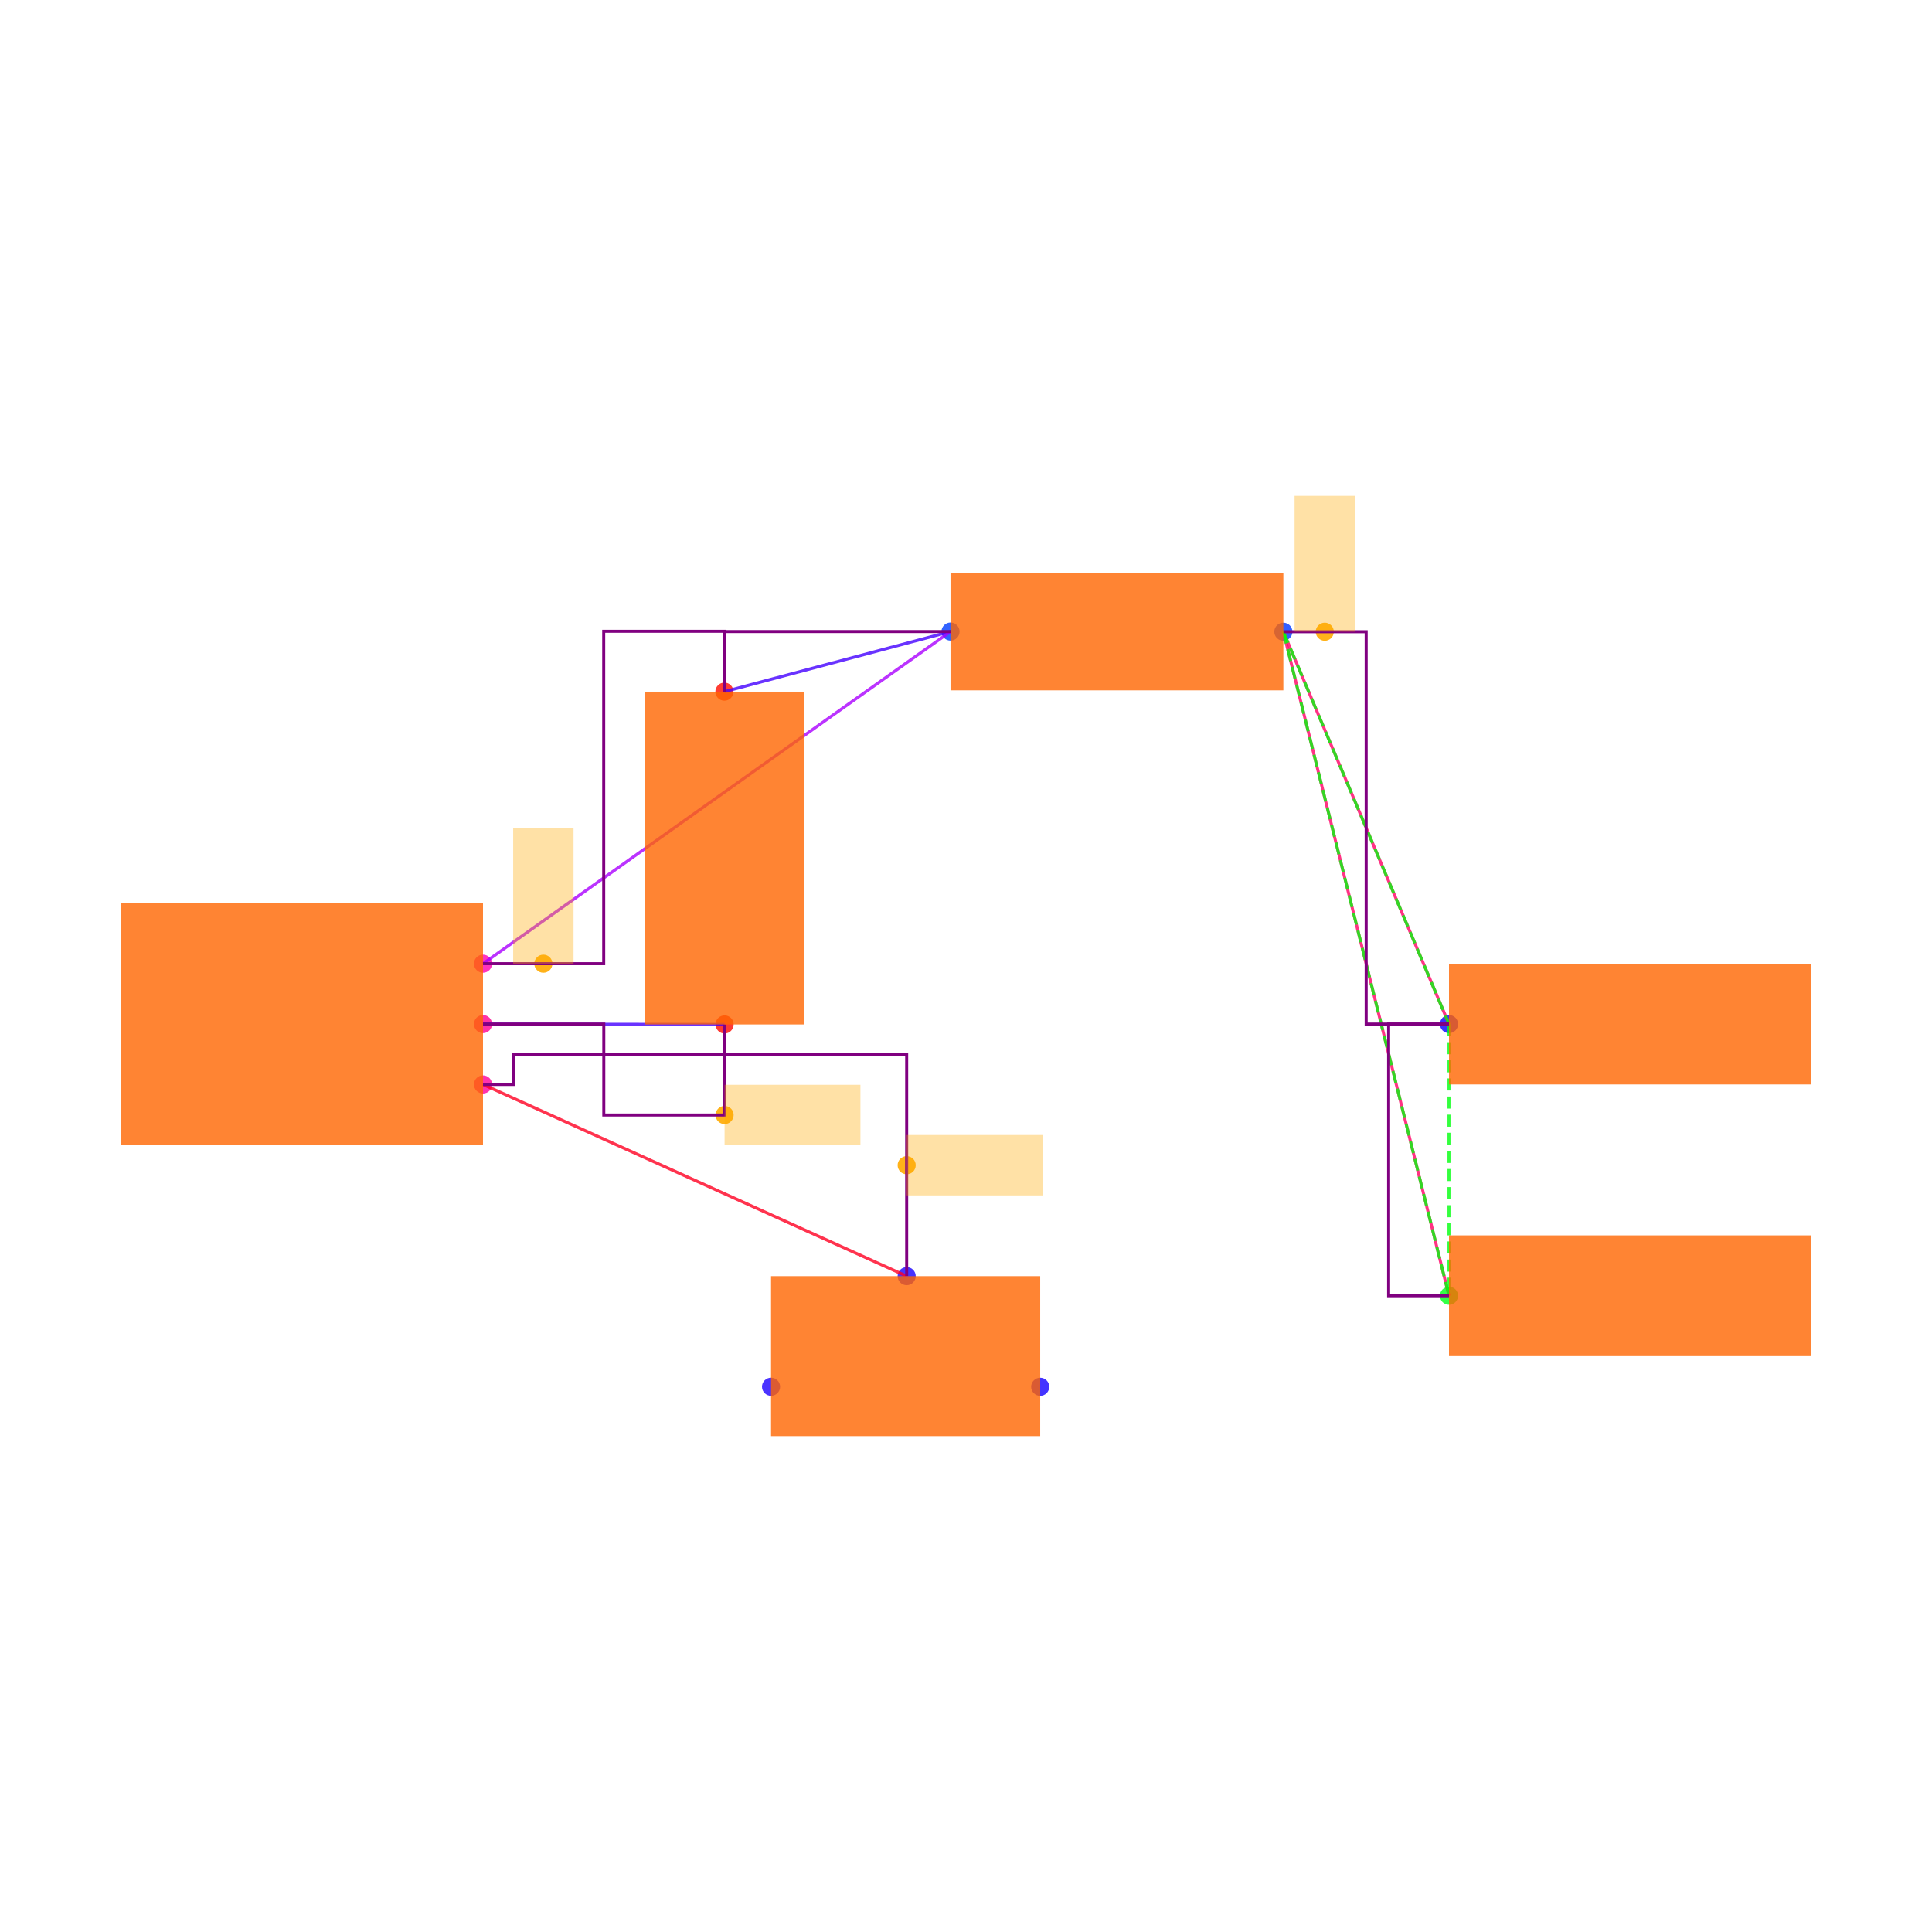
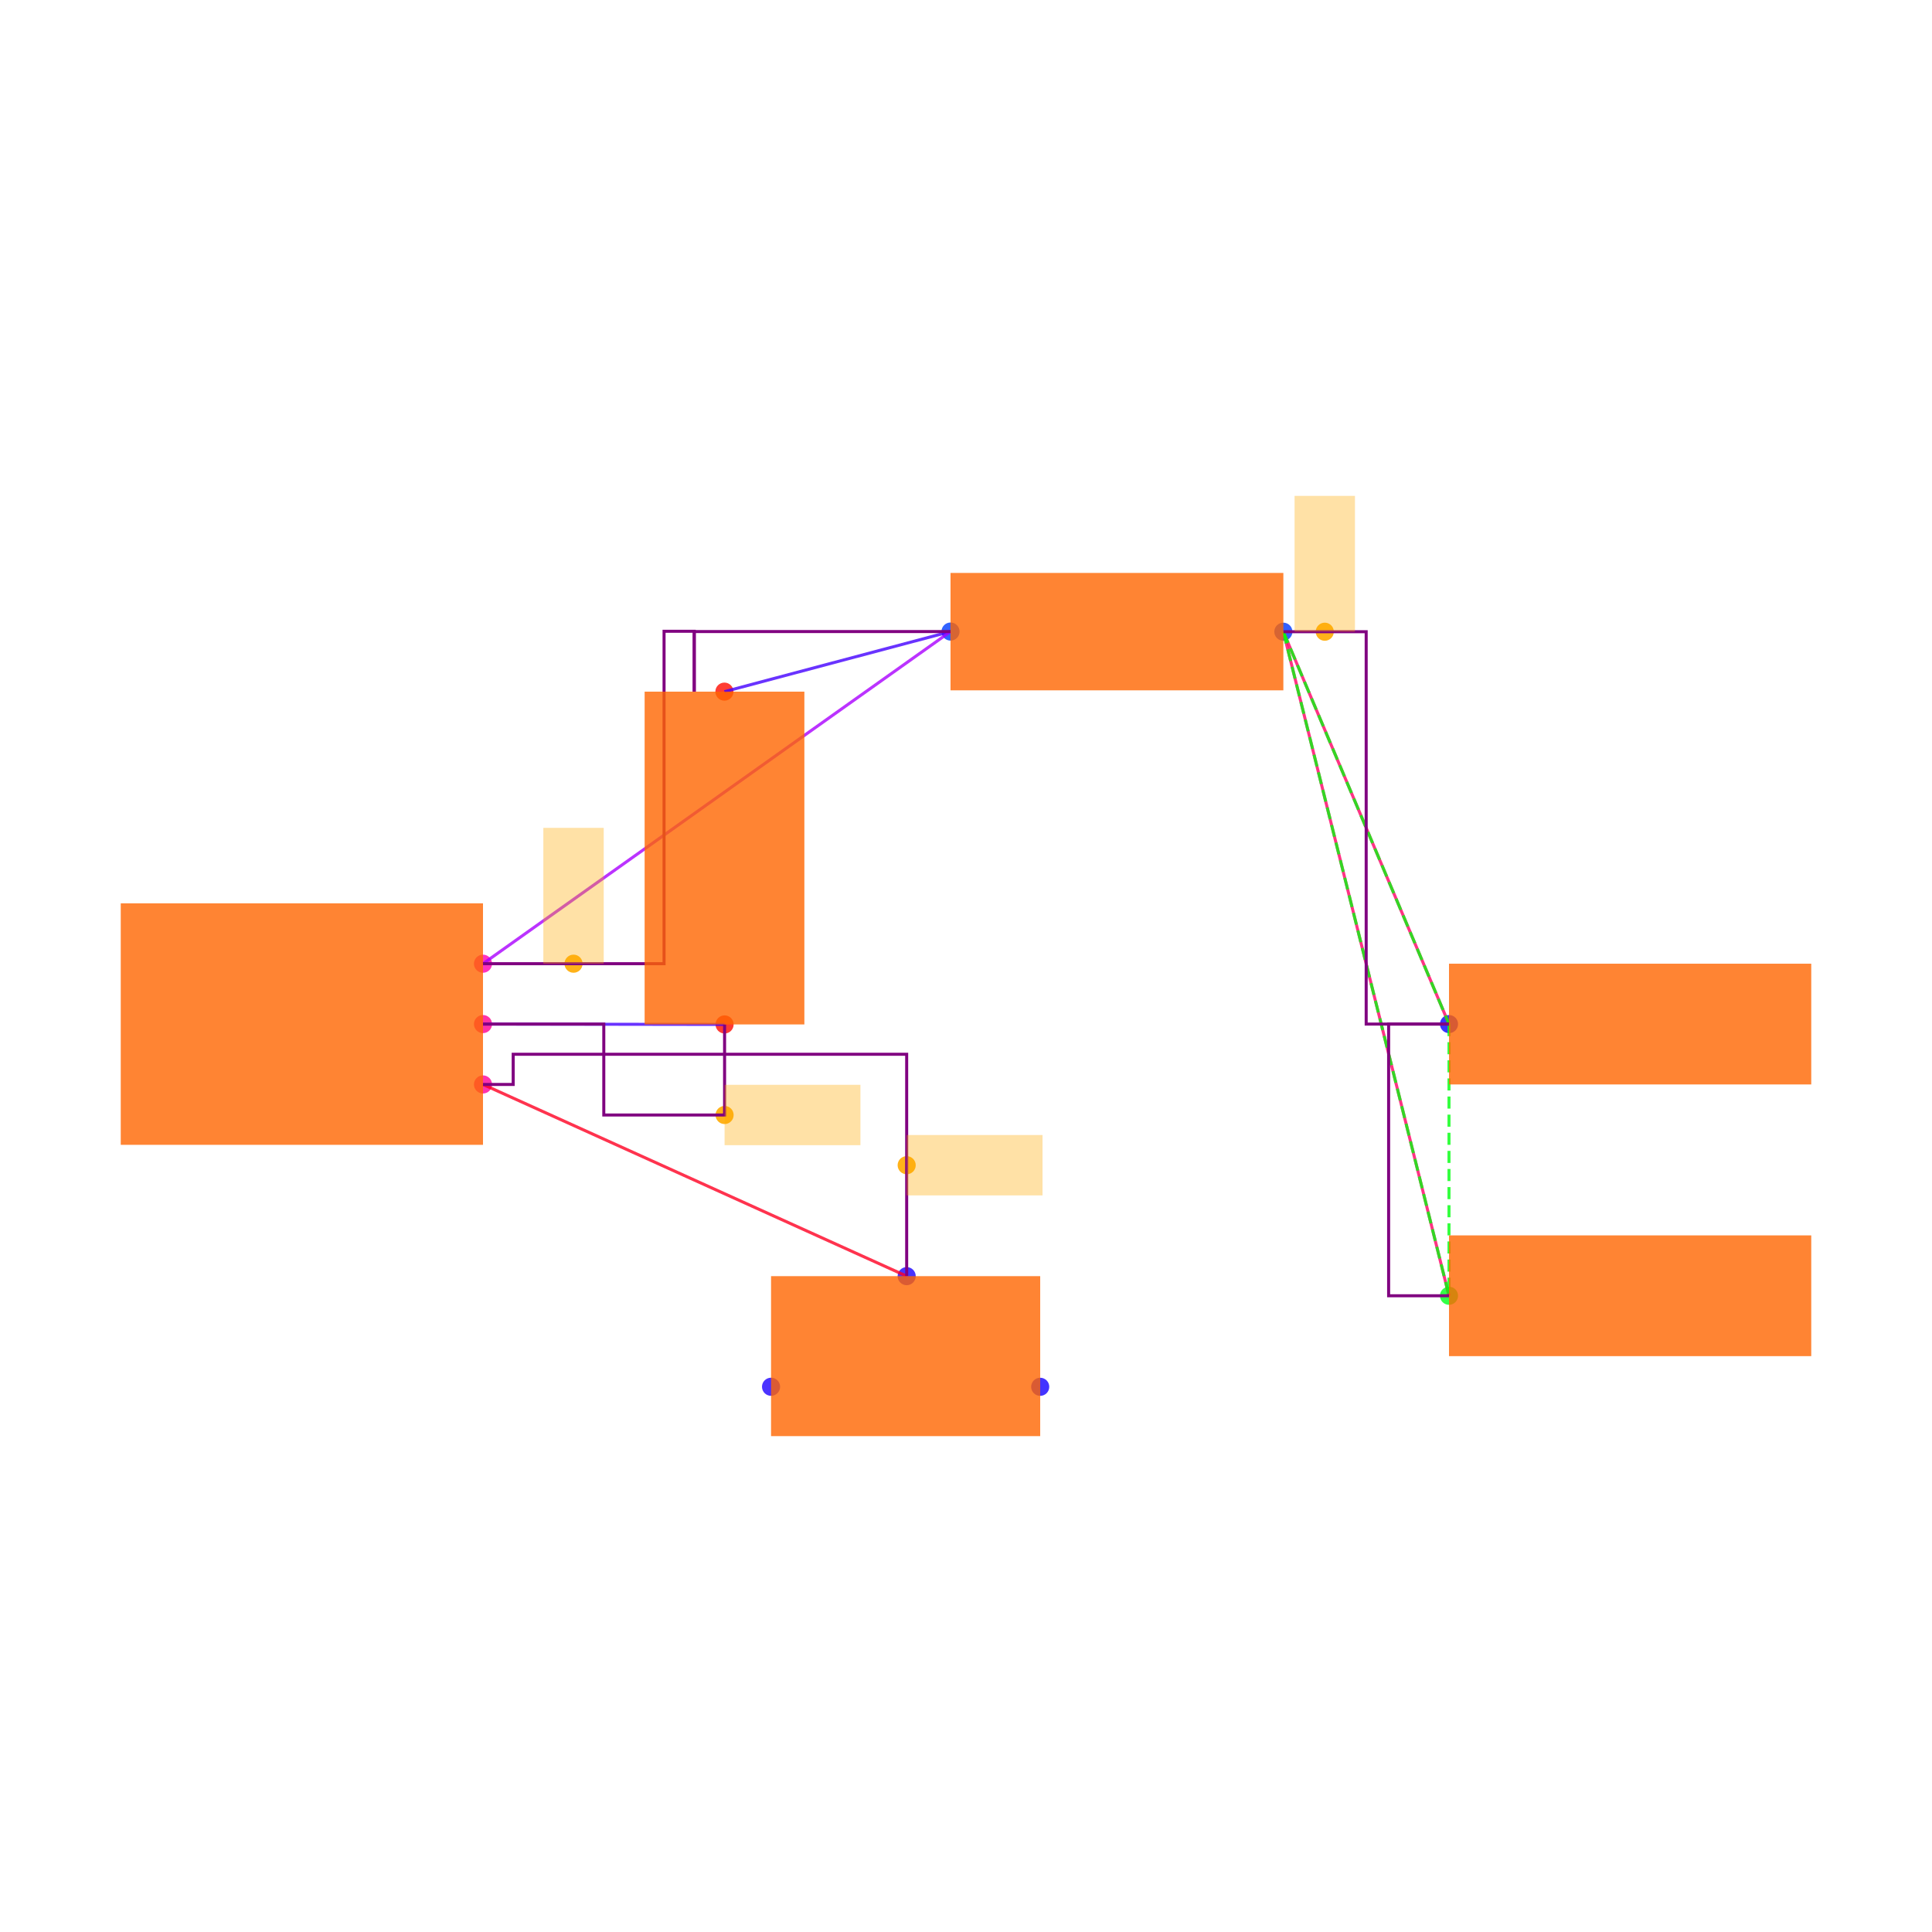
<svg xmlns="http://www.w3.org/2000/svg" width="640" height="640" viewBox="0 0 640 640">
  <rect width="100%" height="100%" fill="white" />
  <g>
    <circle data-type="point" data-label="U1.6 x+" data-x="0.6000000000000001" data-y="-0.2" cx="160" cy="359.238" r="3" fill="hsl(324, 100%, 50%, 0.8)" />
  </g>
  <g>
    <circle data-type="point" data-label="U1.8 x+" data-x="0.6000000000000001" data-y="0" cx="160" cy="339.238" r="3" fill="hsl(326, 100%, 50%, 0.8)" />
  </g>
  <g>
    <circle data-type="point" data-label="U1.1 x+" data-x="0.6000000000000001" data-y="0.2" cx="160" cy="319.238" r="3" fill="hsl(319, 100%, 50%, 0.8)" />
  </g>
  <g>
    <circle data-type="point" data-label="C2.1 y-" data-x="1.4002733499999995" data-y="-0.0012093000000001908" cx="240.027" cy="339.359" r="3" fill="hsl(2, 100%, 50%, 0.8)" />
  </g>
  <g>
    <circle data-type="point" data-label="C2.2 y+" data-x="1.3997266500000003" data-y="1.1012093000000003" cx="239.973" cy="229.117" r="3" fill="hsl(3, 100%, 50%, 0.8)" />
  </g>
  <g>
    <circle data-type="point" data-label="R1.1 x-" data-x="2.1487092999999997" data-y="1.3002732499999994" cx="314.871" cy="209.211" r="3" fill="hsl(226, 100%, 50%, 0.8)" />
  </g>
  <g>
    <circle data-type="point" data-label="R1.2 x+" data-x="3.2512907000000006" data-y="1.2997267500000007" cx="425.129" cy="209.265" r="3" fill="hsl(227, 100%, 50%, 0.8)" />
  </g>
  <g>
    <circle data-type="point" data-label="JP5.1 x-" data-x="3.8000000000000003" data-y="0" cx="480" cy="339.238" r="3" fill="hsl(242, 100%, 50%, 0.8)" />
  </g>
  <g>
    <circle data-type="point" data-label="JP9.1 x-" data-x="3.8000000000000003" data-y="-0.9" cx="480" cy="429.238" r="3" fill="hsl(126, 100%, 50%, 0.8)" />
  </g>
  <g>
    <circle data-type="point" data-label="JP8.1 x+" data-x="2.4458007999999998" data-y="-1.2015872704999997" cx="344.58" cy="459.397" r="3" fill="hsl(245, 100%, 50%, 0.8)" />
  </g>
  <g>
    <circle data-type="point" data-label="JP8.2 y+" data-x="2.0034928" data-y="-0.8350319000000007" cx="300.349" cy="422.741" r="3" fill="hsl(246, 100%, 50%, 0.8)" />
  </g>
  <g>
    <circle data-type="point" data-label="JP8.3 x-" data-x="1.5541992" data-y="-1.2014628704999997" cx="255.42" cy="459.384" r="3" fill="hsl(247, 100%, 50%, 0.8)" />
  </g>
  <g>
    <circle data-type="point" data-label="anchorPoint orientation: x+" data-x="2.0034928" data-y="-0.46751595000000035" cx="300.349" cy="385.99" r="3" fill="hsl(40, 100%, 50%, 0.9)" />
  </g>
  <g>
    <circle data-type="point" data-label="anchorPoint orientation: x+" data-x="1.4002733499999995" data-y="-0.30120930000000024" cx="240.027" cy="369.359" r="3" fill="hsl(40, 100%, 50%, 0.9)" />
  </g>
  <g>
-     <circle data-type="point" data-label="anchorPoint orientation: y+" data-x="0.7999316625000001" data-y="0.2" cx="179.993" cy="319.238" r="3" fill="hsl(40, 100%, 50%, 0.9)" />
+     <circle data-type="point" data-label="anchorPoint orientation: y+" data-x="0.8998974937500002" data-y="0.2" cx="189.99" cy="319.238" r="3" fill="hsl(40, 100%, 50%, 0.9)" />
  </g>
  <g>
    <circle data-type="point" data-label="anchorPoint orientation: y+" data-x="3.3884680250000008" data-y="1.2997267500000007" cx="438.847" cy="209.265" r="3" fill="hsl(40, 100%, 50%, 0.9)" />
  </g>
  <g>
    <polyline data-points="1.4002733499999995,-0.0012093000000001908 0.6000000000000001,0" data-type="line" data-label="" points="240.027,339.359 160,339.238" fill="none" stroke="hsl(256, 100%, 50%, 0.8)" stroke-width="1" />
  </g>
  <g>
    <polyline data-points="1.3997266500000003,1.1012093000000003 2.1487092999999997,1.3002732499999994" data-type="line" data-label="" points="239.973,229.117 314.871,209.211" fill="none" stroke="hsl(256, 100%, 50%, 0.8)" stroke-width="1" />
  </g>
  <g>
    <polyline data-points="2.1487092999999997,1.3002732499999994 0.6000000000000001,0.2" data-type="line" data-label="" points="314.871,209.211 160,319.238" fill="none" stroke="hsl(280, 100%, 50%, 0.8)" stroke-width="1" />
  </g>
  <g>
    <polyline data-points="3.8000000000000003,0 3.2512907000000006,1.2997267500000007" data-type="line" data-label="" points="480,339.238 425.129,209.265" fill="none" stroke="hsl(336, 100%, 50%, 0.8)" stroke-width="1" />
  </g>
  <g>
    <polyline data-points="3.8000000000000003,-0.9 3.2512907000000006,1.2997267500000007" data-type="line" data-label="" points="480,429.238 425.129,209.265" fill="none" stroke="hsl(336, 100%, 50%, 0.8)" stroke-width="1" />
  </g>
  <g>
    <polyline data-points="2.0034928,-0.8350319000000007 0.6000000000000001,-0.2" data-type="line" data-label="" points="300.349,422.741 160,359.238" fill="none" stroke="hsl(352, 100%, 50%, 0.8)" stroke-width="1" />
  </g>
  <g>
    <polyline data-points="3.2512907000000006,1.2997267500000007 3.8000000000000003,0" data-type="line" data-label="" points="425.129,209.265 480,339.238" fill="none" stroke="hsl(123, 100%, 50%, 0.8)" stroke-width="1" stroke-dasharray="4 2" />
  </g>
  <g>
    <polyline data-points="3.2512907000000006,1.2997267500000007 3.8000000000000003,-0.9" data-type="line" data-label="" points="425.129,209.265 480,429.238" fill="none" stroke="hsl(123, 100%, 50%, 0.8)" stroke-width="1" stroke-dasharray="4 2" />
  </g>
  <g>
    <polyline data-points="3.8000000000000003,0 3.8000000000000003,-0.9" data-type="line" data-label="" points="480,339.238 480,429.238" fill="none" stroke="hsl(123, 100%, 50%, 0.8)" stroke-width="1" stroke-dasharray="4 2" />
  </g>
  <g>
    <polyline data-points="1.4002733499999995,-0.0012093000000001908 1.4002733499999995,-0.30120930000000024 1.0001366749999998,-0.30120930000000024 1.0001366749999998,0 0.6000000000000001,0" data-type="line" data-label="" points="240.027,339.359 240.027,369.359 200.014,369.359 200.014,339.238 160,339.238" fill="none" stroke="purple" stroke-width="1" />
  </g>
  <g>
-     <polyline data-points="2.1487092999999997,1.3002732499999994 1.3997266500000003,1.3002732499999994 1.3997266500000003,1.1012093000000003" data-type="line" data-label="" points="314.871,209.211 239.973,209.211 239.973,229.117" fill="none" stroke="purple" stroke-width="1" />
+     <polyline data-points="2.1487092999999997,1.3002732499999994 1.2997608187500003,1.3002732499999994 1.2997608187500003,1.1012093000000003" data-type="line" data-label="" points="314.871,209.211 229.976,209.211 229.976,229.117" fill="none" stroke="purple" stroke-width="1" />
  </g>
  <g>
-     <polyline data-points="0.6000000000000001,0.2 0.9998633250000002,0.2 0.9998633250000002,1.3012093000000002 1.3997266500000003,1.3012093000000002 1.3997266500000003,1.1012093000000003" data-type="line" data-label="" points="160,319.238 199.986,319.238 199.986,209.117 239.973,209.117 239.973,229.117" fill="none" stroke="purple" stroke-width="1" />
+     <polyline data-points="0.6000000000000001,0.2 1.1997949875000002,0.2 1.1997949875000002,1.3012093000000002 1.2997608187500003,1.3012093000000002 1.2997608187500003,1.1012093000000003" data-type="line" data-label="" points="160,319.238 219.979,319.238 219.979,209.117 229.976,209.117 229.976,229.117" fill="none" stroke="purple" stroke-width="1" />
  </g>
  <g>
    <polyline data-points="3.8000000000000003,-0.9 3.6000000000000005,-0.9 3.6000000000000005,0 3.8000000000000003,0" data-type="line" data-label="" points="480,429.238 460,429.238 460,339.238 480,339.238" fill="none" stroke="purple" stroke-width="1" />
  </g>
  <g>
    <polyline data-points="3.2512907000000006,1.2997267500000007 3.5256453500000005,1.2997267500000007 3.5256453500000005,0 3.8000000000000003,0" data-type="line" data-label="" points="425.129,209.265 452.565,209.265 452.565,339.238 480,339.238" fill="none" stroke="purple" stroke-width="1" />
  </g>
  <g>
    <polyline data-points="2.0034928,-0.8350319000000007 2.0034928,-0.1 0.7000000000000001,-0.1 0.7000000000000001,-0.2 0.6000000000000001,-0.2" data-type="line" data-label="" points="300.349,422.741 300.349,349.238 170,349.238 170,359.238 160,359.238" fill="none" stroke="purple" stroke-width="1" />
  </g>
  <g>
    <rect data-type="rect" data-label="schematic_component_0" data-x="0" data-y="0" x="40" y="299.238" width="120" height="80" fill="hsl(24, 100%, 50%, 0.8)" stroke="black" stroke-width="0.01" />
  </g>
  <g>
    <rect data-type="rect" data-label="schematic_component_1" data-x="1.4" data-y="0.55" x="213.542" y="229.117" width="52.917" height="110.242" fill="hsl(24, 100%, 50%, 0.8)" stroke="black" stroke-width="0.01" />
  </g>
  <g>
    <rect data-type="rect" data-label="schematic_component_2" data-x="2.7" data-y="1.3" x="314.871" y="189.792" width="110.258" height="38.891" fill="hsl(24, 100%, 50%, 0.8)" stroke="black" stroke-width="0.01" />
  </g>
  <g>
    <rect data-type="rect" data-label="schematic_component_3" data-x="4.4" data-y="0" x="480" y="319.238" width="120" height="40" fill="hsl(24, 100%, 50%, 0.8)" stroke="black" stroke-width="0.01" />
  </g>
  <g>
    <rect data-type="rect" data-label="schematic_component_4" data-x="4.4" data-y="-0.9" x="480" y="409.238" width="120" height="40" fill="hsl(24, 100%, 50%, 0.8)" stroke="black" stroke-width="0.01" />
  </g>
  <g>
    <rect data-type="rect" data-label="schematic_component_5" data-x="2" data-y="-1.1" x="255.42" y="422.741" width="89.16" height="52.994" fill="hsl(24, 100%, 50%, 0.8)" stroke="black" stroke-width="0.01" />
  </g>
  <g>
    <rect data-type="rect" data-label="netId: solderjumper.JP8 &gt; port.pin2 to .U1 &gt; .pin6 globalConnNetId: connectivity_net3" data-x="2.2284928" data-y="-0.46751595000000035" x="300.349" y="375.99" width="45" height="20" fill="hsl(40, 100%, 50%, 0.35)" stroke="black" stroke-width="0.01" />
  </g>
  <g>
    <rect data-type="rect" data-label="netId: capacitor.C2 &gt; port.pin1 to .U1 &gt; .pin8 globalConnNetId: connectivity_net0" data-x="1.6252733499999996" data-y="-0.30120930000000024" x="240.027" y="359.359" width="45" height="20" fill="hsl(40, 100%, 50%, 0.35)" stroke="black" stroke-width="0.01" />
  </g>
  <g>
-     <rect data-type="rect" data-label="netId: resistor.R1 &gt; port.pin1 to .U1 &gt; .pin1 globalConnNetId: connectivity_net1" data-x="0.7999316625000001" data-y="0.42500000000000004" x="169.993" y="274.238" width="20" height="45" fill="hsl(40, 100%, 50%, 0.35)" stroke="black" stroke-width="0.01" />
+     <rect data-type="rect" data-label="netId: resistor.R1 &gt; port.pin1 to .U1 &gt; .pin1 globalConnNetId: connectivity_net1" data-x="0.8998974937500002" data-y="0.42500000000000004" x="179.99" y="274.238" width="20" height="45" fill="hsl(40, 100%, 50%, 0.35)" stroke="black" stroke-width="0.01" />
  </g>
  <g>
    <rect data-type="rect" data-label="netId: PAD globalConnNetId: connectivity_net2" data-x="3.3884680250000008" data-y="1.5247267500000008" x="428.847" y="164.265" width="20" height="45" fill="hsl(40, 100%, 50%, 0.35)" stroke="black" stroke-width="0.01" />
  </g>
  <g id="crosshair" style="display: none">
    <line id="crosshair-h" y1="0" y2="640" stroke="#666" stroke-width="0.5" />
    <line id="crosshair-v" x1="0" x2="640" stroke="#666" stroke-width="0.5" />
    <text id="coordinates" font-family="monospace" font-size="12" fill="#666" />
  </g>
</svg>
